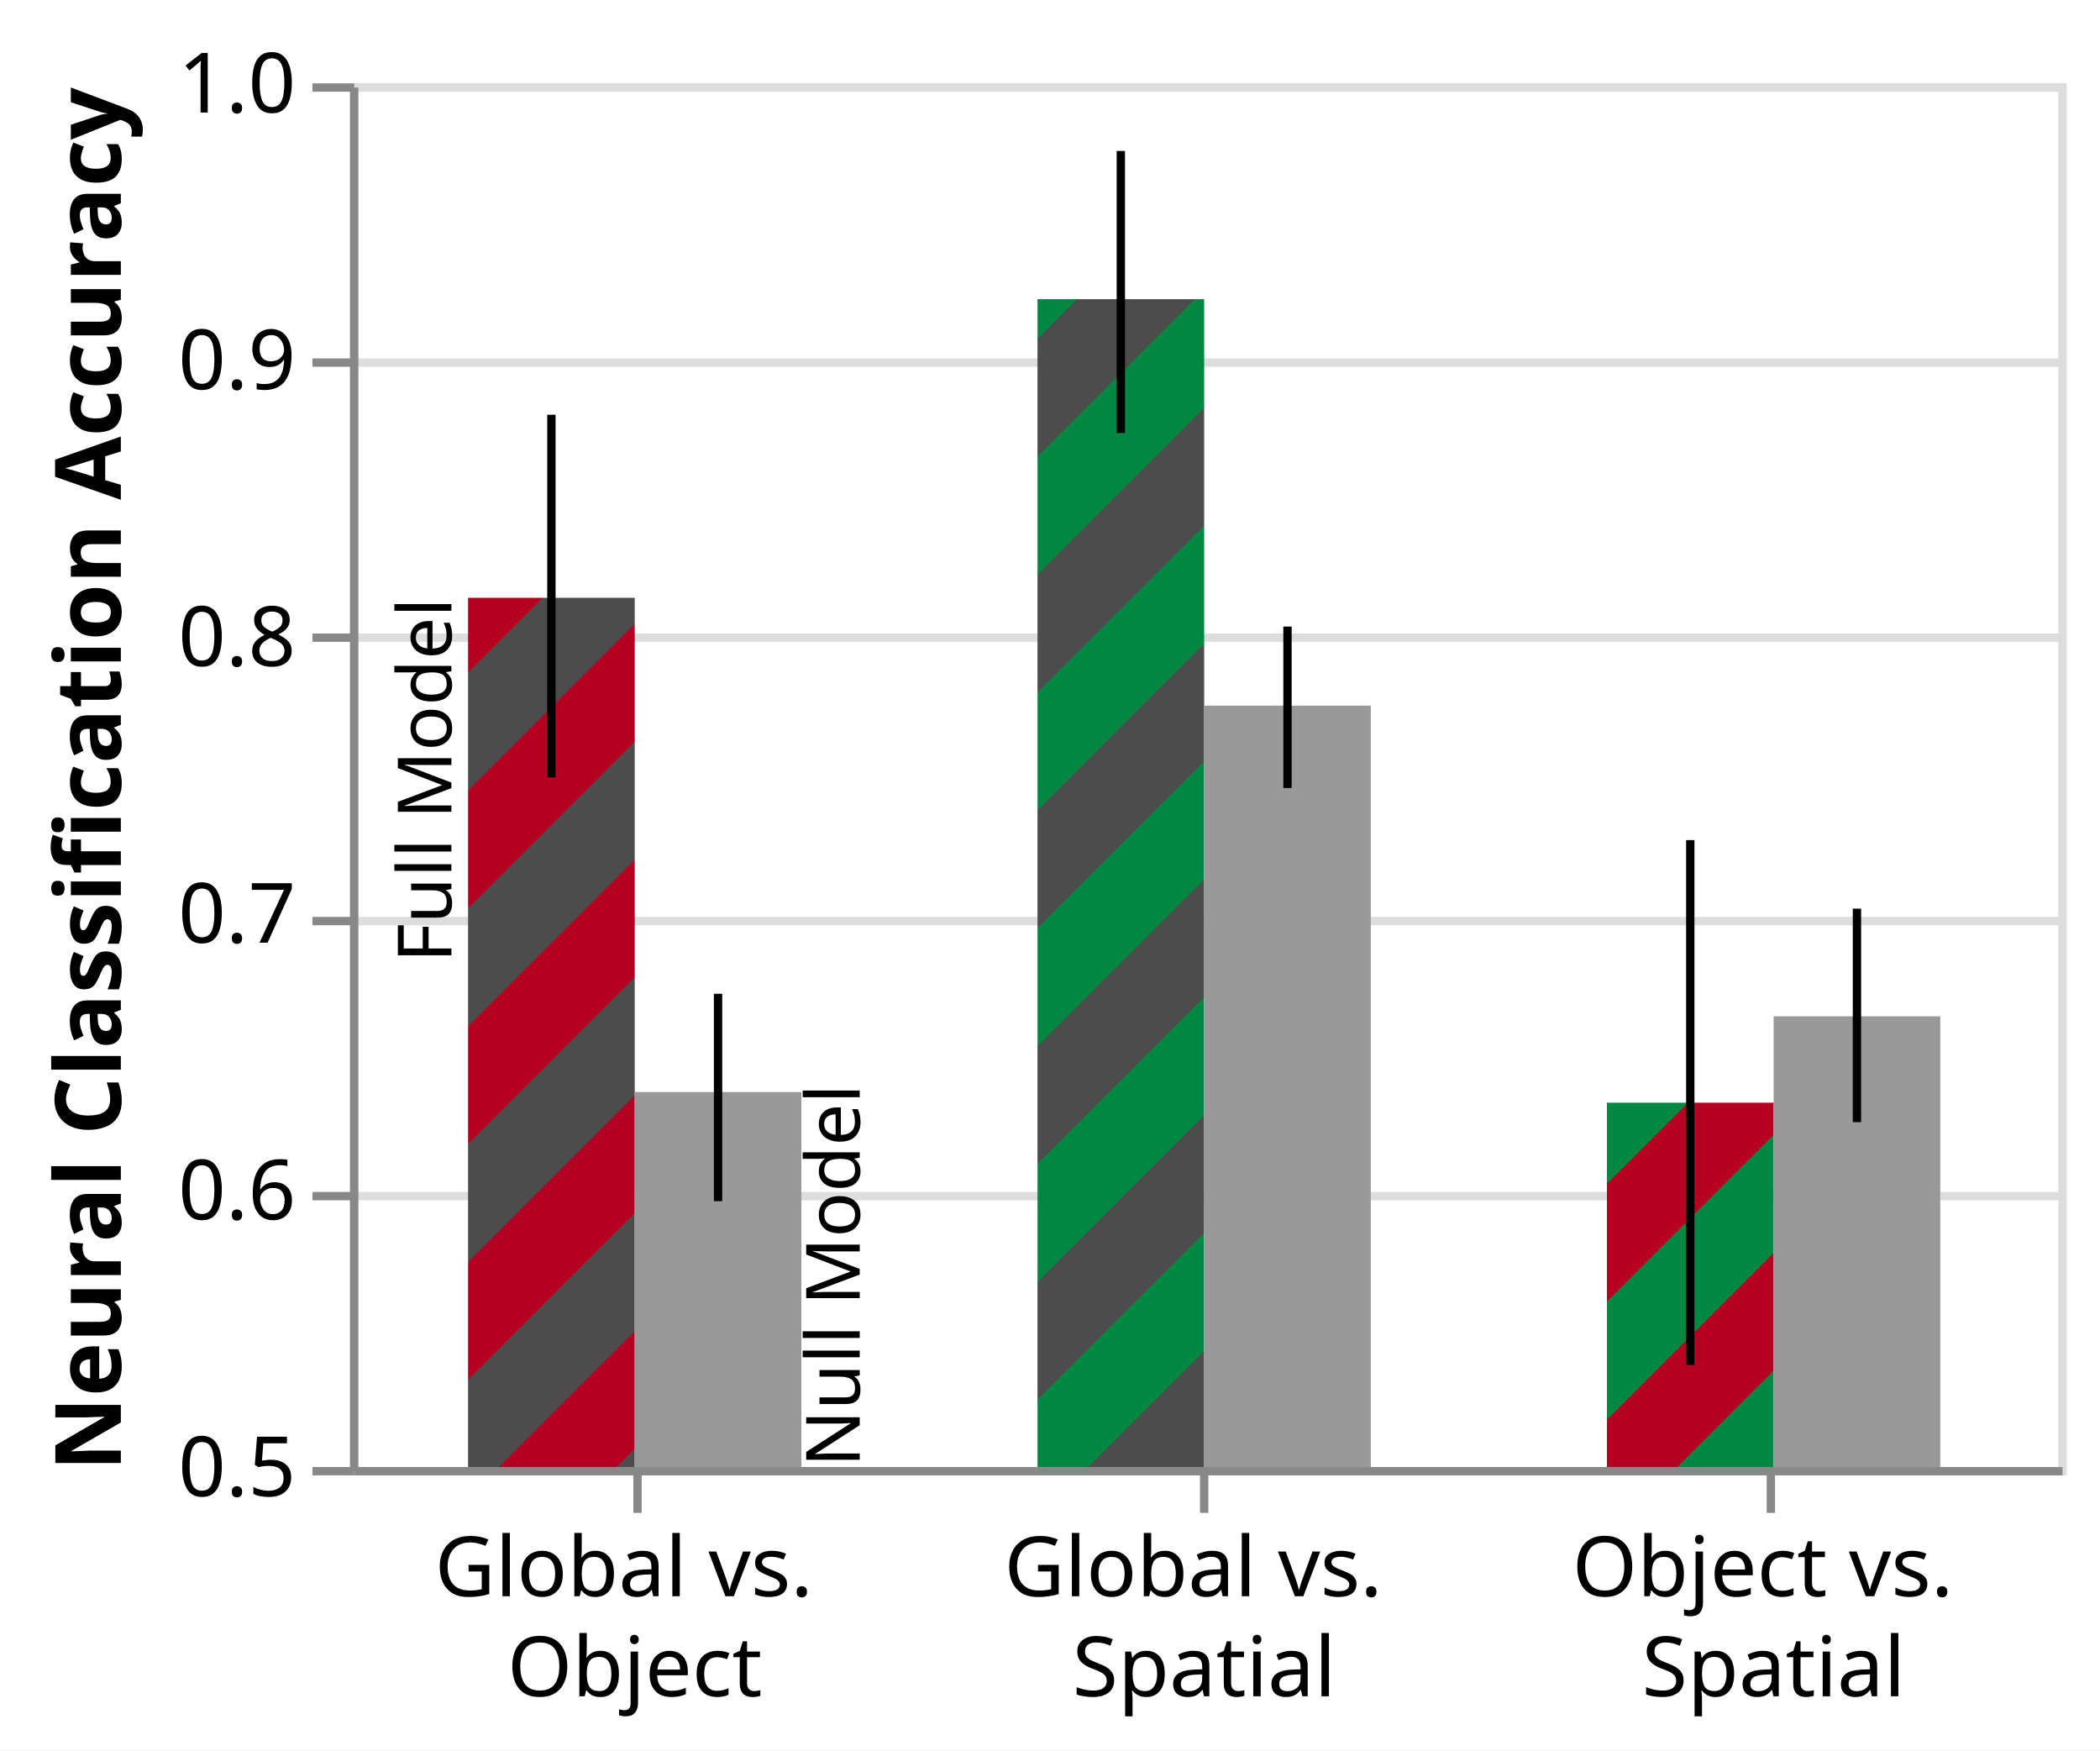
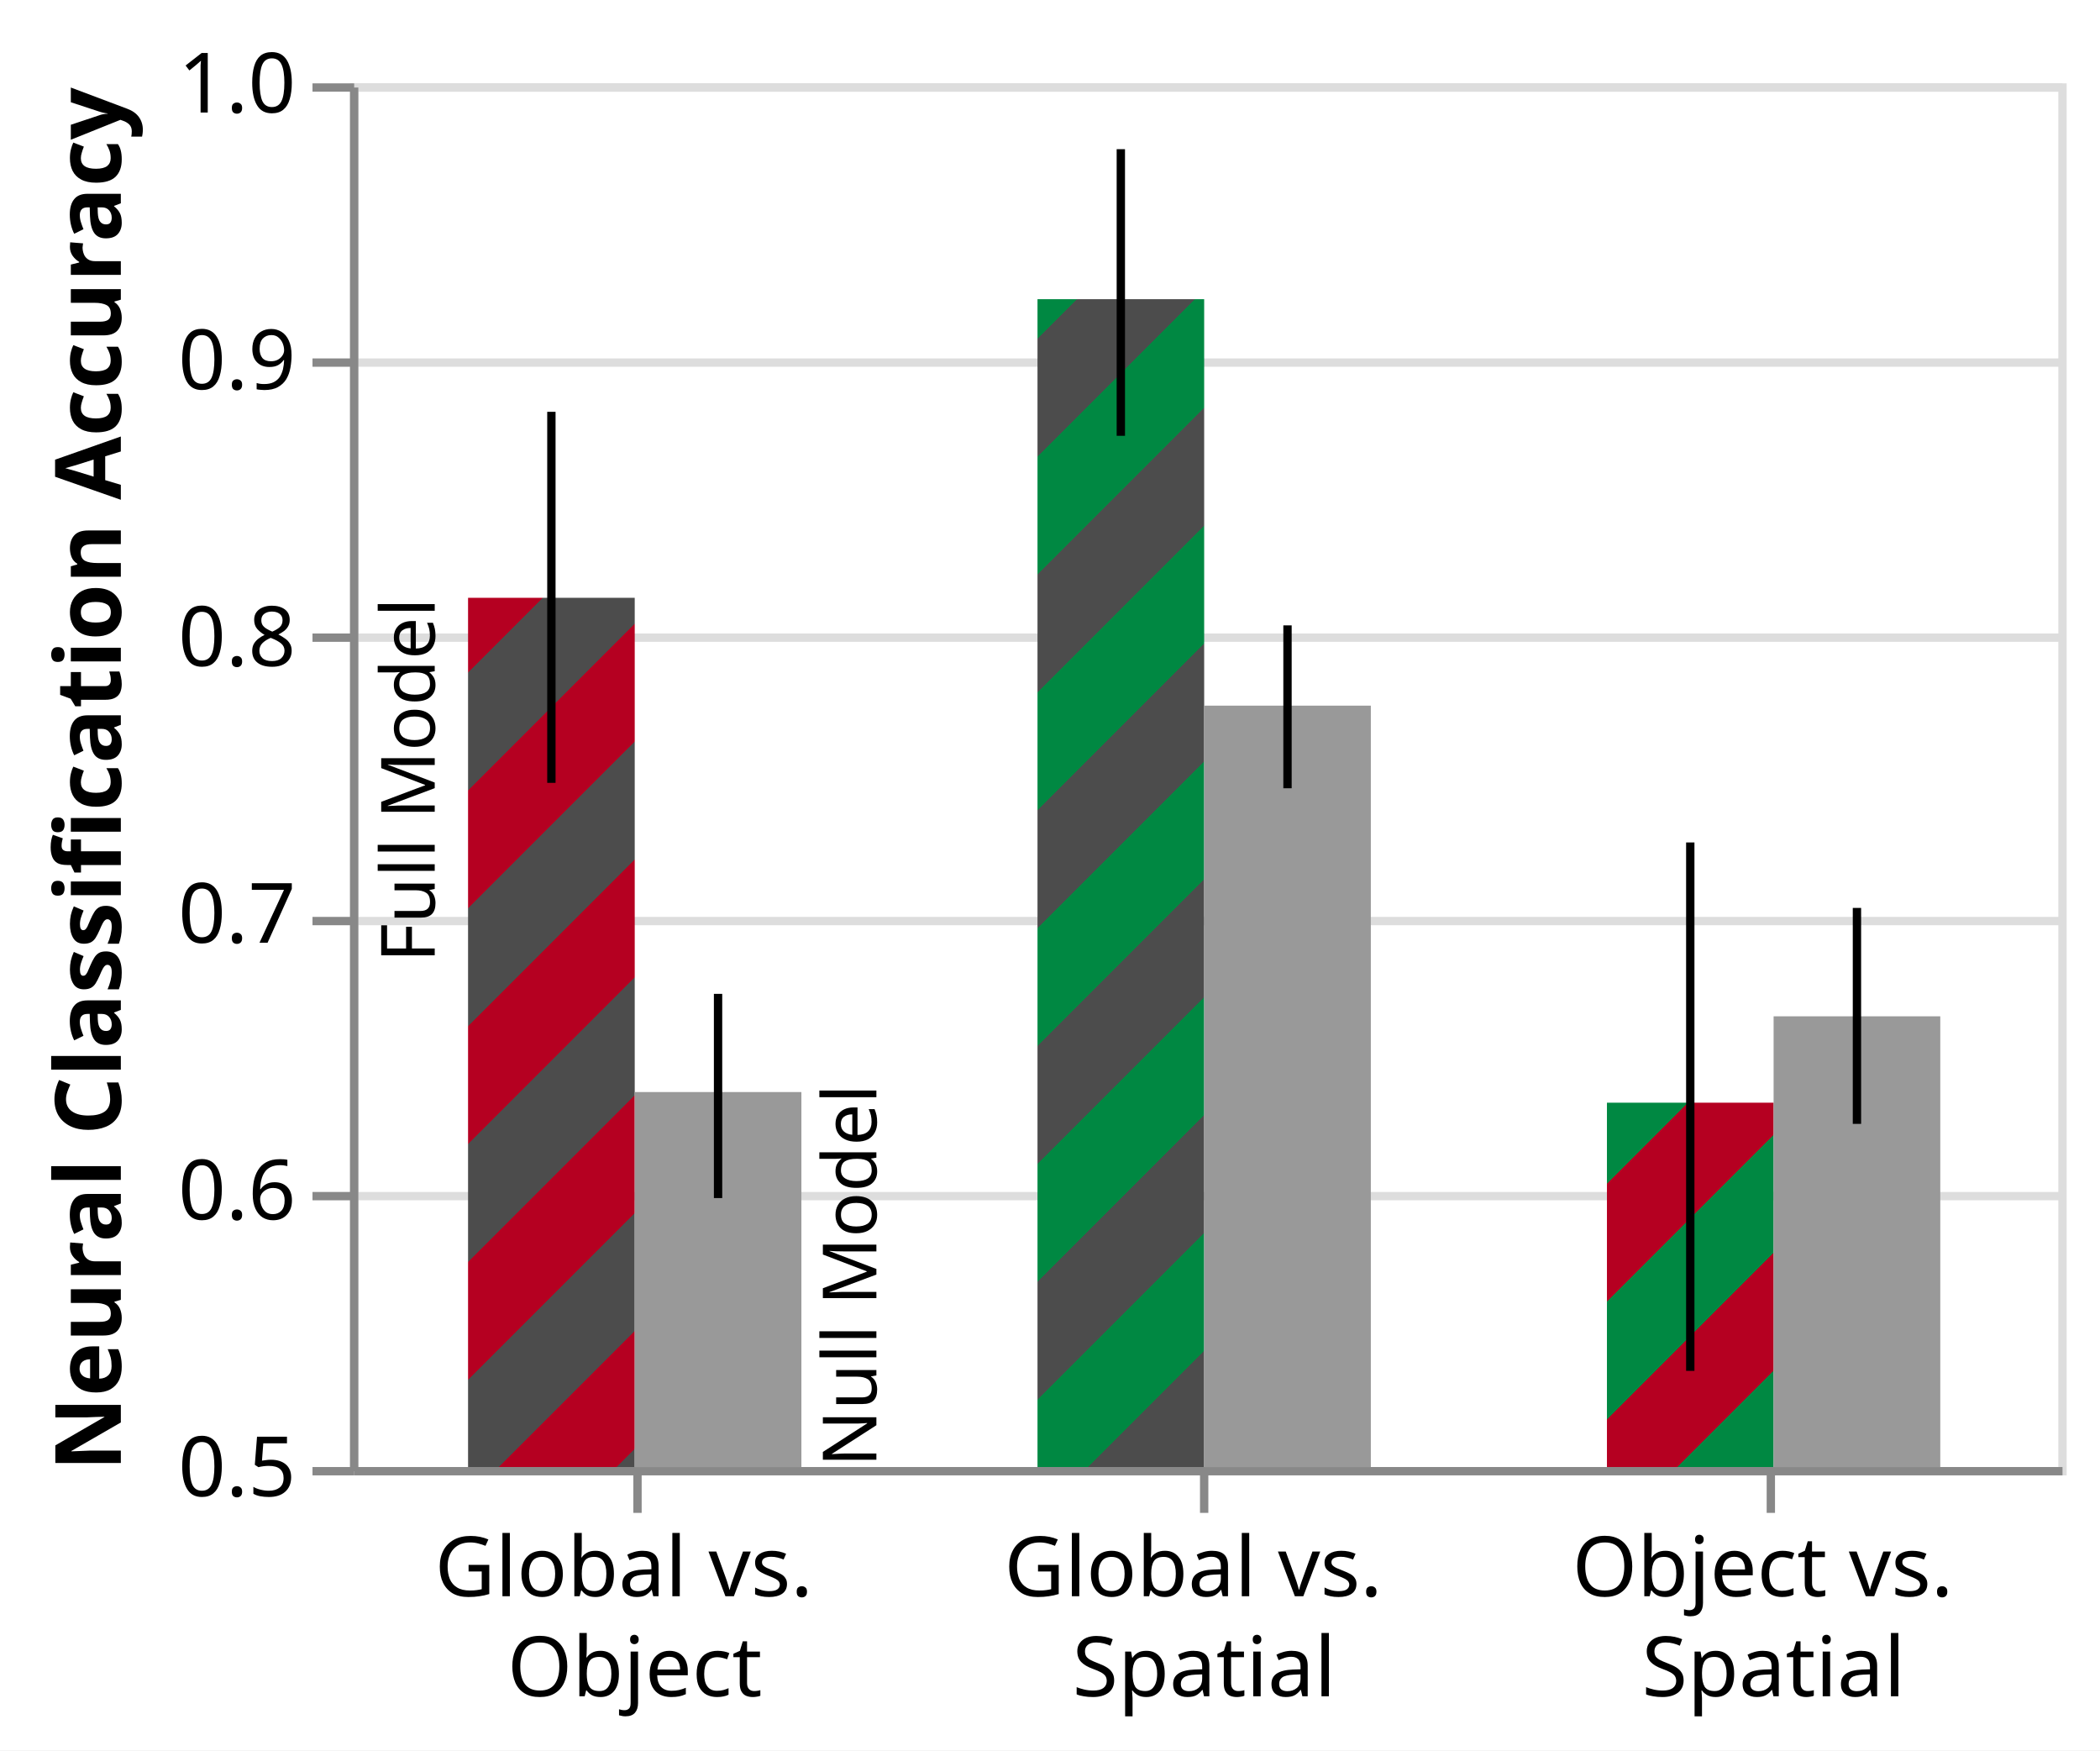
<svg xmlns="http://www.w3.org/2000/svg" class="marks" width="252" height="210" viewBox="0 0 252 210" version="1.1">
  <defs>
    <pattern id="mix2_3" x="0" y="0" width="20" height="20" patternUnits="userSpaceOnUse" patternTransform="rotate(45)">
      <rect x="0" y="0" width="10" height="20" style="stroke:none;         fill:#B50021;" />
      <rect x="10" y="0" width="10" height="20" style="stroke:none;         fill:#008842;" />
    </pattern>
    <pattern id="mix1_2" x="0" y="0" width="20" height="20" patternUnits="userSpaceOnUse" patternTransform="rotate(45)">
      <rect x="0" y="0" width="10" height="20" style="stroke:none;         fill:#4C4C4C;" />
      <rect x="10" y="0" width="10" height="20" style="stroke:none;         fill:#B50021;" />
    </pattern>
    <pattern id="mix1_3" x="0" y="0" width="20" height="20" patternUnits="userSpaceOnUse" patternTransform="rotate(45)">
      <rect x="0" y="0" width="10" height="20" style="stroke:none;         fill:#4C4C4C;" />
      <rect x="10" y="0" width="10" height="20" style="stroke:none;         fill:#008842;" />
    </pattern>
  </defs>
  <rect width="252" height="210" fill="white" />
  <g fill="none" stroke-miterlimit="10" transform="translate(42,10)">
    <g class="mark-group role-frame root" role="graphics-object" aria-roledescription="group mark container">
      <g transform="translate(0,0)">
        <path class="background" aria-hidden="true" d="M0.5,0.5h205v166h-205Z" stroke="#ddd" />
        <g>
          <g class="mark-group role-axis" aria-hidden="true">
            <g transform="translate(0.5,0.5)">
              <path class="background" aria-hidden="true" d="M0,0h0v0h0Z" pointer-events="none" />
              <g>
                <g class="mark-rule role-axis-grid" pointer-events="none">
                  <line transform="translate(0,166)" x2="205" y2="0" stroke="#ddd" stroke-width="1" opacity="1" />
                  <line transform="translate(0,133)" x2="205" y2="0" stroke="#ddd" stroke-width="1" opacity="1" />
                  <line transform="translate(0,100)" x2="205" y2="0" stroke="#ddd" stroke-width="1" opacity="1" />
                  <line transform="translate(0,66)" x2="205" y2="0" stroke="#ddd" stroke-width="1" opacity="1" />
                  <line transform="translate(0,33)" x2="205" y2="0" stroke="#ddd" stroke-width="1" opacity="1" />
                  <line transform="translate(0,0)" x2="205" y2="0" stroke="#ddd" stroke-width="1" opacity="1" />
                </g>
              </g>
              <path class="foreground" aria-hidden="true" d="" pointer-events="none" display="none" />
            </g>
          </g>
          <g class="mark-group role-axis" role="graphics-symbol" aria-roledescription="axis" aria-label="X-axis for a discrete scale with 3 values: Global vs.  Object, Global vs.  Spatial, Object vs.  Spatial">
            <g transform="translate(0.5,166.5)">
              <path class="background" aria-hidden="true" d="M0,0h0v0h0Z" pointer-events="none" />
              <g>
                <g class="mark-rule role-axis-tick" pointer-events="none">
                  <line transform="translate(34,0)" x2="0" y2="5" stroke="#888" stroke-width="1" opacity="1" />
                  <line transform="translate(102,0)" x2="0" y2="5" stroke="#888" stroke-width="1" opacity="1" />
                  <line transform="translate(170,0)" x2="0" y2="5" stroke="#888" stroke-width="1" opacity="1" />
                </g>
                <g class="mark-text role-axis-label" pointer-events="none">
                  <text text-anchor="middle" transform="translate(33.66667,15)" font-family="sans-serif" font-size="10px" fill="#000" opacity="1">
                    <tspan>Global vs.</tspan>
                    <tspan x="0" dy="12">Object</tspan>
                  </text>
                  <text text-anchor="middle" transform="translate(102,15)" font-family="sans-serif" font-size="10px" fill="#000" opacity="1">
                    <tspan>Global vs.</tspan>
                    <tspan x="0" dy="12">Spatial</tspan>
                  </text>
                  <text text-anchor="middle" transform="translate(170.3333,15)" font-family="sans-serif" font-size="10px" fill="#000" opacity="1">
                    <tspan>Object vs.</tspan>
                    <tspan x="0" dy="12">Spatial</tspan>
                  </text>
                </g>
                <g class="mark-rule role-axis-domain" pointer-events="none">
                  <line transform="translate(0,0)" x2="205" y2="0" stroke="#888" stroke-width="1" opacity="1" />
                </g>
              </g>
              <path class="foreground" aria-hidden="true" d="" pointer-events="none" display="none" />
            </g>
          </g>
          <g class="mark-group role-axis" role="graphics-symbol" aria-roledescription="axis" aria-label="Y-axis titled 'Neural Classification Accuracy' for a linear scale with values from 0.5 to 1.0">
            <g transform="translate(0.5,0.5)">
              <path class="background" aria-hidden="true" d="M0,0h0v0h0Z" pointer-events="none" />
              <g>
                <g class="mark-rule role-axis-tick" pointer-events="none">
                  <line transform="translate(0,166)" x2="-5" y2="0" stroke="#888" stroke-width="1" opacity="1" />
                  <line transform="translate(0,133)" x2="-5" y2="0" stroke="#888" stroke-width="1" opacity="1" />
                  <line transform="translate(0,100)" x2="-5" y2="0" stroke="#888" stroke-width="1" opacity="1" />
                  <line transform="translate(0,66)" x2="-5" y2="0" stroke="#888" stroke-width="1" opacity="1" />
                  <line transform="translate(0,33)" x2="-5" y2="0" stroke="#888" stroke-width="1" opacity="1" />
                  <line transform="translate(0,0)" x2="-5" y2="0" stroke="#888" stroke-width="1" opacity="1" />
                </g>
                <g class="mark-text role-axis-label" pointer-events="none">
                  <text text-anchor="end" transform="translate(-7,169)" font-family="sans-serif" font-size="10px" fill="#000" opacity="1">0.5</text>
                  <text text-anchor="end" transform="translate(-7,135.8)" font-family="sans-serif" font-size="10px" fill="#000" opacity="1">0.6</text>
                  <text text-anchor="end" transform="translate(-7,102.6)" font-family="sans-serif" font-size="10px" fill="#000" opacity="1">0.7</text>
                  <text text-anchor="end" transform="translate(-7,69.4)" font-family="sans-serif" font-size="10px" fill="#000" opacity="1">0.8</text>
                  <text text-anchor="end" transform="translate(-7,36.2)" font-family="sans-serif" font-size="10px" fill="#000" opacity="1">0.9</text>
                  <text text-anchor="end" transform="translate(-7,3)" font-family="sans-serif" font-size="10px" fill="#000" opacity="1">1.0</text>
                </g>
                <g class="mark-rule role-axis-domain" pointer-events="none">
                  <line transform="translate(0,166)" x2="0" y2="-166" stroke="#888" stroke-width="1" opacity="1" />
                </g>
                <g class="mark-text role-axis-title" pointer-events="none">
                  <text text-anchor="middle" transform="translate(-26,83) rotate(-90) translate(0,-2)" font-family="sans-serif" font-size="11px" font-weight="bold" fill="#000" opacity="1">Neural Classification Accuracy</text>
                </g>
              </g>
              <path class="foreground" aria-hidden="true" d="" pointer-events="none" display="none" />
            </g>
          </g>
          <g class="mark-rect role-mark layer_0_layer_0_marks" role="graphics-object" aria-roledescription="rect mark container">
            <path aria-label=": Global vs.  Object; compname: Global vs.  Object; Neural Classification Accuracy: 0.814098386803" role="graphics-symbol" aria-roledescription="bar" d="M14.167,61.719h20v104.281h-20Z" fill="url(#mix1_2)" />
            <path aria-label=": Global vs.  Spatial; compname: Global vs.  Spatial; Neural Classification Accuracy: 0.922009740096" role="graphics-symbol" aria-roledescription="bar" d="M82.5,25.893h20v140.107h-20Z" fill="url(#mix1_3)" />
            <path aria-label=": Object vs.  Spatial; compname: Object vs.  Spatial; Neural Classification Accuracy: 0.631656728854" role="graphics-symbol" aria-roledescription="bar" d="M150.833,122.29h20v43.71h-20Z" fill="url(#mix2_3)" />
          </g>
          <g class="mark-rect role-mark layer_0_layer_1_marks" role="graphics-object" aria-roledescription="rect mark container">
            <path aria-label=": Global vs.  Object; Neural Classification Accuracy: 0.635503061249" role="graphics-symbol" aria-roledescription="bar" d="M34.167,121.013h20v44.987h-20Z" fill="#999999" />
            <path aria-label=": Global vs.  Spatial; Neural Classification Accuracy: 0.775131199108" role="graphics-symbol" aria-roledescription="bar" d="M102.5,74.656h20v91.344h-20Z" fill="#999999" />
            <path aria-label=": Object vs.  Spatial; Neural Classification Accuracy: 0.662871713854" role="graphics-symbol" aria-roledescription="bar" d="M170.833,111.927h20v54.073h-20Z" fill="#999999" />
          </g>
          <g class="mark-rule role-mark layer_0_layer_2_marks" role="graphics-object" aria-roledescription="rule mark container">
-             <line aria-label=": Global vs.  Object; upper: 0.880250337301; Neural Classification Accuracy: 0.749231703646" role="graphics-symbol" aria-roledescription="rule mark" transform="translate(24.16667,83.25507)" x2="0" y2="-43.498" stroke="black" />
-             <line aria-label=": Global vs.  Spatial; upper: 0.975572924045; Neural Classification Accuracy: 0.873657751325" role="graphics-symbol" aria-roledescription="rule mark" transform="translate(92.5,41.94563)" x2="0" y2="-33.836" stroke="black" />
-             <line aria-label=": Object vs.  Spatial; upper: 0.72654615511; Neural Classification Accuracy: 0.536891053977" role="graphics-symbol" aria-roledescription="rule mark" transform="translate(160.8333,153.7522)" x2="0" y2="-62.965" stroke="black" />
+             <line aria-label=": Global vs.  Object; upper: 0.88130780454; Neural Classification Accuracy: 0.747233591543" role="graphics-symbol" aria-roledescription="rule mark" transform="translate(24.16667,83.91845)" x2="0" y2="-44.513" stroke="black" />
+             <line aria-label=": Global vs.  Spatial; upper: 0.976214077567; Neural Classification Accuracy: 0.872637969818" role="graphics-symbol" aria-roledescription="rule mark" transform="translate(92.5,42.28419)" x2="0" y2="-34.387" stroke="black" />
+             <line aria-label=": Object vs.  Spatial; upper: 0.725696193002; Neural Classification Accuracy: 0.534754087582" role="graphics-symbol" aria-roledescription="rule mark" transform="translate(160.8333,154.4616)" x2="0" y2="-63.393" stroke="black" />
          </g>
          <g class="mark-rule role-mark layer_0_layer_3_marks" role="graphics-object" aria-roledescription="rule mark container">
-             <line aria-label=": Global vs.  Object; nullupper: 0.671015777084; Neural Classification Accuracy: 0.596065002935" role="graphics-symbol" aria-roledescription="rule mark" transform="translate(44.16667,134.1064)" x2="0" y2="-24.884" stroke="black" />
-             <line aria-label=": Global vs.  Spatial; nullupper: 0.803706104936; Neural Classification Accuracy: 0.745365671094" role="graphics-symbol" aria-roledescription="rule mark" transform="translate(112.5,84.5386)" x2="0" y2="-19.369" stroke="black" />
-             <line aria-label=": Object vs.  Spatial; nullupper: 0.701768703551; Neural Classification Accuracy: 0.624624301221" role="graphics-symbol" aria-roledescription="rule mark" transform="translate(180.8333,124.6247)" x2="0" y2="-25.612" stroke="black" />
+             <line aria-label=": Global vs.  Object; nullupper: 0.670981970129; Neural Classification Accuracy: 0.597194252963" role="graphics-symbol" aria-roledescription="rule mark" transform="translate(44.16667,133.7315)" x2="0" y2="-24.498" stroke="black" />
+             <line aria-label=": Global vs.  Spatial; nullupper: 0.804135802142; Neural Classification Accuracy: 0.745278412057" role="graphics-symbol" aria-roledescription="rule mark" transform="translate(112.5,84.56757)" x2="0" y2="-19.541" stroke="black" />
+             <line aria-label=": Object vs.  Spatial; nullupper: 0.702036495107; Neural Classification Accuracy: 0.624003855804" role="graphics-symbol" aria-roledescription="rule mark" transform="translate(180.8333,124.8307)" x2="0" y2="-25.907" stroke="black" />
          </g>
          <g class="mark-text role-mark layer_1_marks" role="graphics-object" aria-roledescription="text mark container">
-             <text aria-label=": Global vs.  Object; Mean of correct: 0.814098386803" role="graphics-symbol" aria-roledescription="text mark" text-anchor="end" transform="translate(34.16667,61.71934) rotate(-90) translate(0,-22)" font-family="sans-serif" font-size="9px" fill="black">Full Model</text>
+             <text aria-label=": Global vs.  Object; Mean of correct: 0.814098386803" role="graphics-symbol" aria-roledescription="text mark" text-anchor="end" transform="translate(34.16667,61.71934) rotate(-90) translate(0,-24)" font-family="sans-serif" font-size="9px" fill="black">Full Model</text>
          </g>
          <g class="mark-text role-mark layer_2_marks" role="graphics-object" aria-roledescription="text mark container">
-             <text aria-label=": Global vs.  Object" role="graphics-symbol" aria-roledescription="text mark" text-anchor="start" transform="translate(34.16667,166) rotate(-90) translate(0,27)" font-family="sans-serif" font-size="9px" fill="black">Null Model</text>
+             <text aria-label=": Global vs.  Object" role="graphics-symbol" aria-roledescription="text mark" text-anchor="start" transform="translate(34.16667,166) rotate(-90) translate(0,29)" font-family="sans-serif" font-size="9px" fill="black">Null Model</text>
          </g>
        </g>
        <path class="foreground" aria-hidden="true" d="" display="none" />
      </g>
    </g>
  </g>
</svg>
